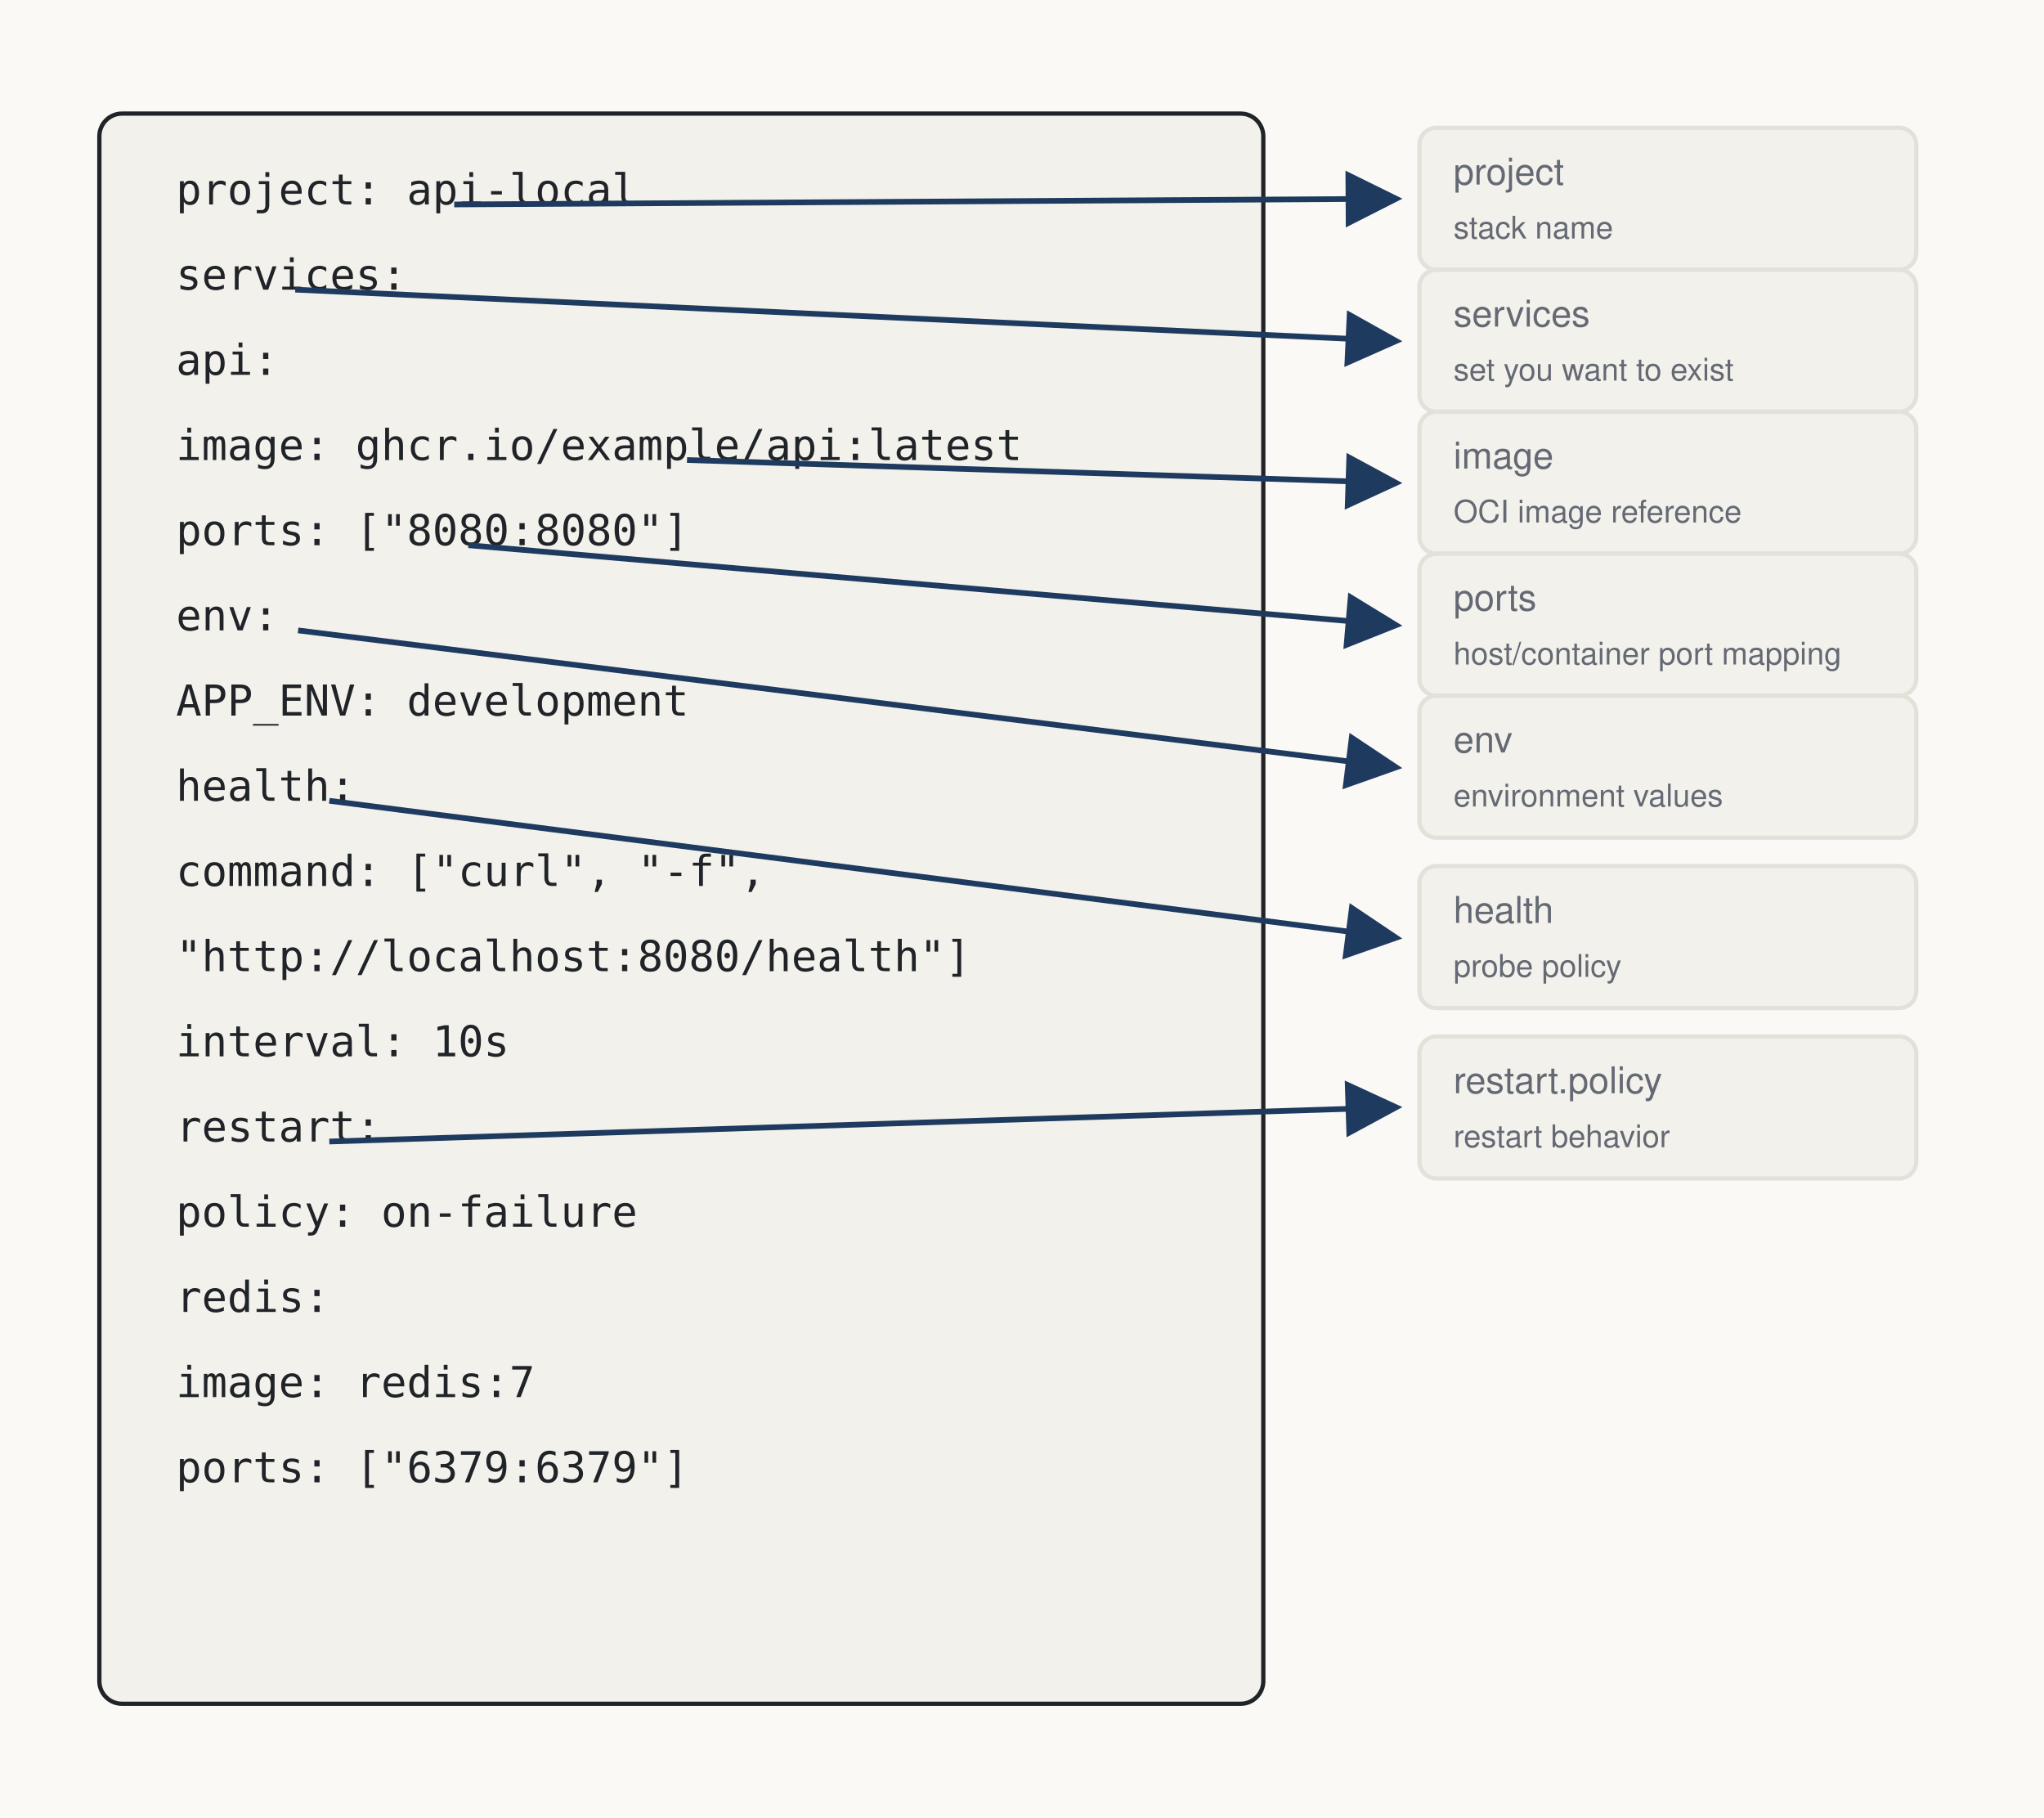
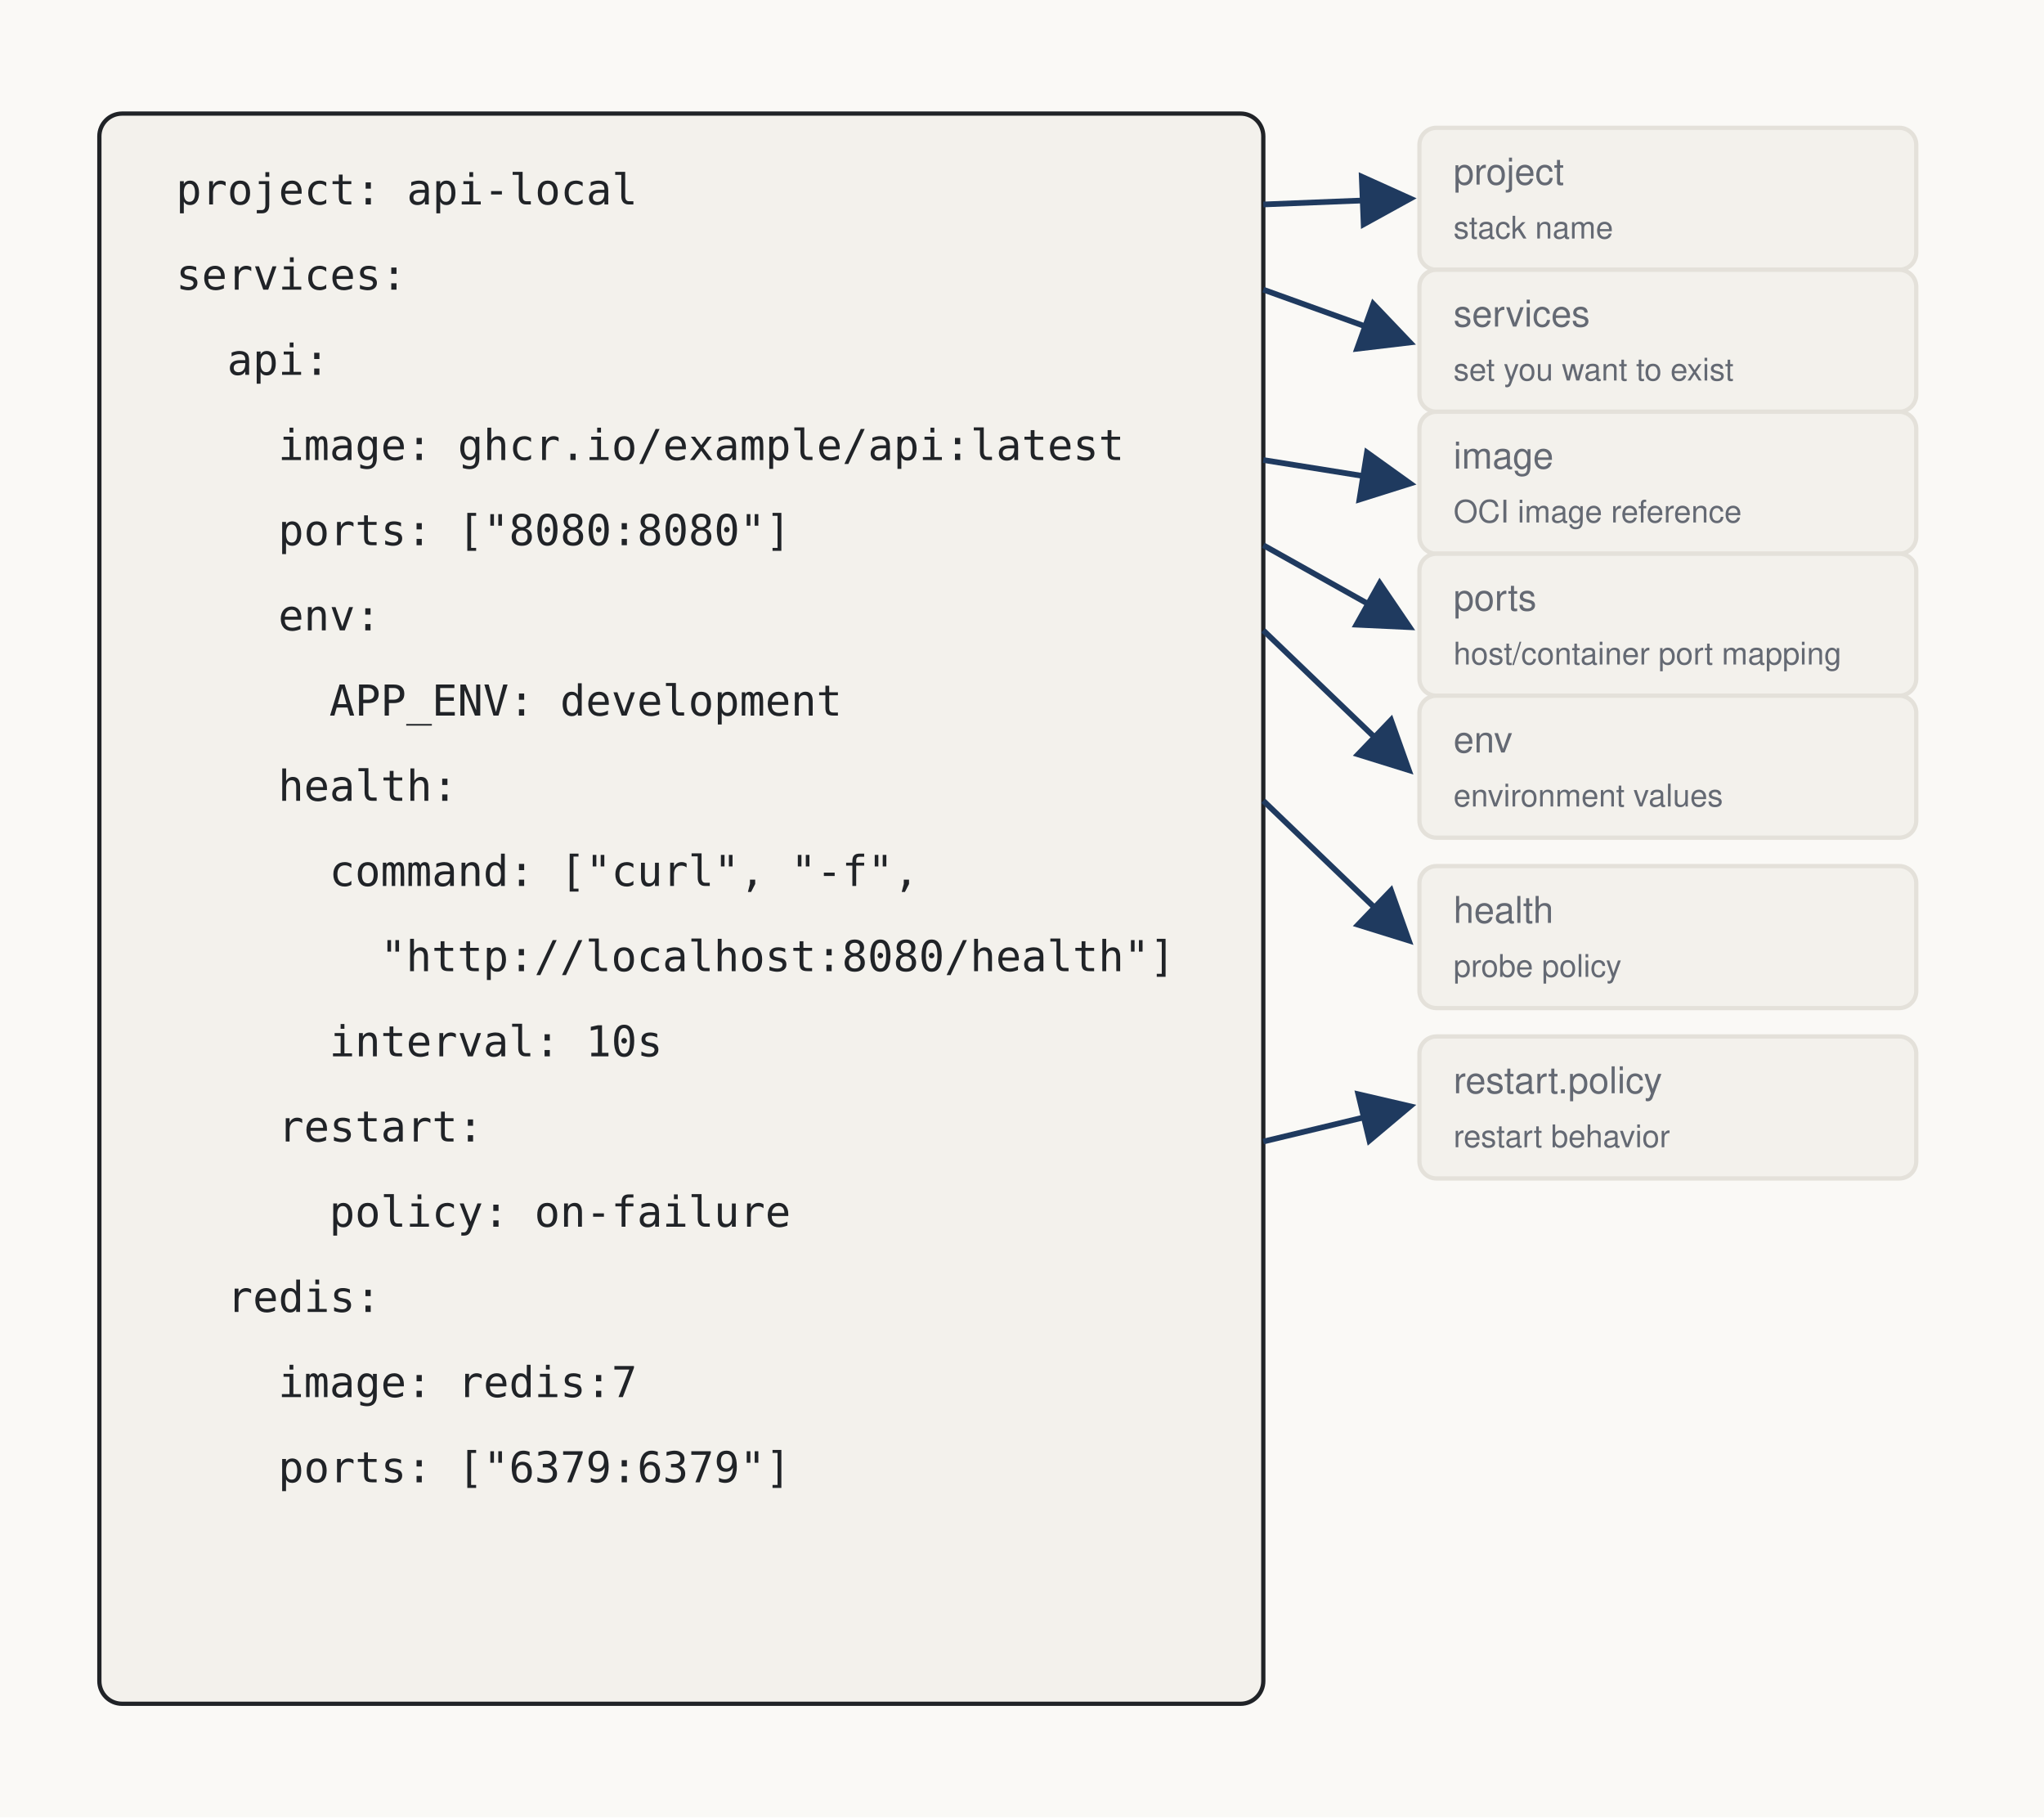
<svg xmlns="http://www.w3.org/2000/svg" viewBox="0 0 720 640" role="img" aria-labelledby="title desc">
  <style>
      .label { font-family: Helvetica, Arial, sans-serif; fill: #202327; font-size: 18px; font-weight: 600; }
      .small { font-family: Helvetica, Arial, sans-serif; fill: #646973; font-size: 13px; font-weight: 400; }
      .mono { font-family: ui-monospace, SFMono-Regular, Menlo, Consolas, monospace; fill: #202327; font-size: 15px; }
      .tiny { font-family: Helvetica, Arial, sans-serif; fill: #646973; font-size: 11px; }
      .box { fill: #f3f1ec; stroke: #e4e1da; stroke-width: 1.5; }
      .box-ink { fill: #f3f1ec; stroke: #202327; stroke-width: 1.5; }
      .planned { stroke: #5a5f67; stroke-dasharray: 8 6; }
      .arrow { stroke: #202327; stroke-width: 1.7; fill: none; marker-end: url(#arrowInk); }
      .arrowAccent { stroke: #1f3a5f; stroke-width: 2; fill: none; marker-end: url(#arrowAccent); }
      .hair { stroke: #e4e1da; stroke-width: 1.5; }
    </style>
  <defs>
    <marker id="arrowInk" markerWidth="10" markerHeight="10" refX="8" refY="5" orient="auto" markerUnits="strokeWidth">
      <path d="M 0 0 L 10 5 L 0 10 z" fill="#202327" />
    </marker>
    <marker id="arrowAccent" markerWidth="10" markerHeight="10" refX="8" refY="5" orient="auto" markerUnits="strokeWidth">
      <path d="M 0 0 L 10 5 L 0 10 z" fill="#1f3a5f" />
    </marker>
  </defs>
  <rect x="0" y="0" width="720" height="640" fill="#faf9f6" />
  <rect x="35" y="40" width="410" height="560" rx="8" class="box-ink" />
  <text x="62" y="72" class="mono">project: api-local</text>
  <text x="62" y="102" class="mono">services:</text>
-   <text x="62" y="132" class="mono">  api:</text>
-   <text x="62" y="162" class="mono">    image: ghcr.io/example/api:latest</text>
-   <text x="62" y="192" class="mono">    ports: ["8080:8080"]</text>
-   <text x="62" y="222" class="mono">    env:</text>
-   <text x="62" y="252" class="mono">      APP_ENV: development</text>
-   <text x="62" y="282" class="mono">    health:</text>
-   <text x="62" y="312" class="mono">      command: ["curl", "-f",</text>
-   <text x="62" y="342" class="mono">                "http://localhost:8080/health"]</text>
-   <text x="62" y="372" class="mono">      interval: 10s</text>
-   <text x="62" y="402" class="mono">    restart:</text>
-   <text x="62" y="432" class="mono">      policy: on-failure</text>
-   <text x="62" y="462" class="mono">  redis:</text>
-   <text x="62" y="492" class="mono">    image: redis:7</text>
-   <text x="62" y="522" class="mono">    ports: ["6379:6379"]</text>
-   <path d="M 160 72 L 490 70" class="arrowAccent" />
+   <text x="80" y="132" class="mono">api:</text>
+   <text x="98" y="162" class="mono">image: ghcr.io/example/api:latest</text>
+   <text x="98" y="192" class="mono">ports: ["8080:8080"]</text>
+   <text x="98" y="222" class="mono">env:</text>
+   <text x="116" y="252" class="mono">APP_ENV: development</text>
+   <text x="98" y="282" class="mono">health:</text>
+   <text x="116" y="312" class="mono">command: ["curl", "-f",</text>
+   <text x="134" y="342" class="mono">"http://localhost:8080/health"]</text>
+   <text x="116" y="372" class="mono">interval: 10s</text>
+   <text x="98" y="402" class="mono">restart:</text>
+   <text x="116" y="432" class="mono">policy: on-failure</text>
+   <text x="80" y="462" class="mono">redis:</text>
+   <text x="98" y="492" class="mono">image: redis:7</text>
+   <text x="98" y="522" class="mono">ports: ["6379:6379"]</text>
+   <path d="M 445 72 L 495 70" class="arrowAccent" />
  <rect x="500" y="45" width="175" height="50" rx="6" class="box" />
  <text x="512" y="65" class="small" text-anchor="start">project</text>
  <text x="512" y="84" class="tiny" text-anchor="start">stack name</text>
-   <path d="M 104 102 L 490 120" class="arrowAccent" />
+   <path d="M 445 102 L 495 120" class="arrowAccent" />
  <rect x="500" y="95" width="175" height="50" rx="6" class="box" />
  <text x="512" y="115" class="small" text-anchor="start">services</text>
  <text x="512" y="134" class="tiny" text-anchor="start">set you want to exist</text>
-   <path d="M 242 162 L 490 170" class="arrowAccent" />
+   <path d="M 445 162 L 495 170" class="arrowAccent" />
  <rect x="500" y="145" width="175" height="50" rx="6" class="box" />
  <text x="512" y="165" class="small" text-anchor="start">image</text>
  <text x="512" y="184" class="tiny" text-anchor="start">OCI image reference</text>
-   <path d="M 165 192 L 490 220" class="arrowAccent" />
+   <path d="M 445 192 L 495 220" class="arrowAccent" />
  <rect x="500" y="195" width="175" height="50" rx="6" class="box" />
  <text x="512" y="215" class="small" text-anchor="start">ports</text>
  <text x="512" y="234" class="tiny" text-anchor="start">host/container port mapping</text>
-   <path d="M 105 222 L 490 270" class="arrowAccent" />
+   <path d="M 445 222 L 495 270" class="arrowAccent" />
  <rect x="500" y="245" width="175" height="50" rx="6" class="box" />
  <text x="512" y="265" class="small" text-anchor="start">env</text>
  <text x="512" y="284" class="tiny" text-anchor="start">environment values</text>
-   <path d="M 116 282 L 490 330" class="arrowAccent" />
+   <path d="M 445 282 L 495 330" class="arrowAccent" />
  <rect x="500" y="305" width="175" height="50" rx="6" class="box" />
  <text x="512" y="325" class="small" text-anchor="start">health</text>
  <text x="512" y="344" class="tiny" text-anchor="start">probe policy</text>
-   <path d="M 116 402 L 490 390" class="arrowAccent" />
+   <path d="M 445 402 L 495 390" class="arrowAccent" />
  <rect x="500" y="365" width="175" height="50" rx="6" class="box" />
  <text x="512" y="385" class="small" text-anchor="start">restart.policy</text>
  <text x="512" y="404" class="tiny" text-anchor="start">restart behavior</text>
</svg>
